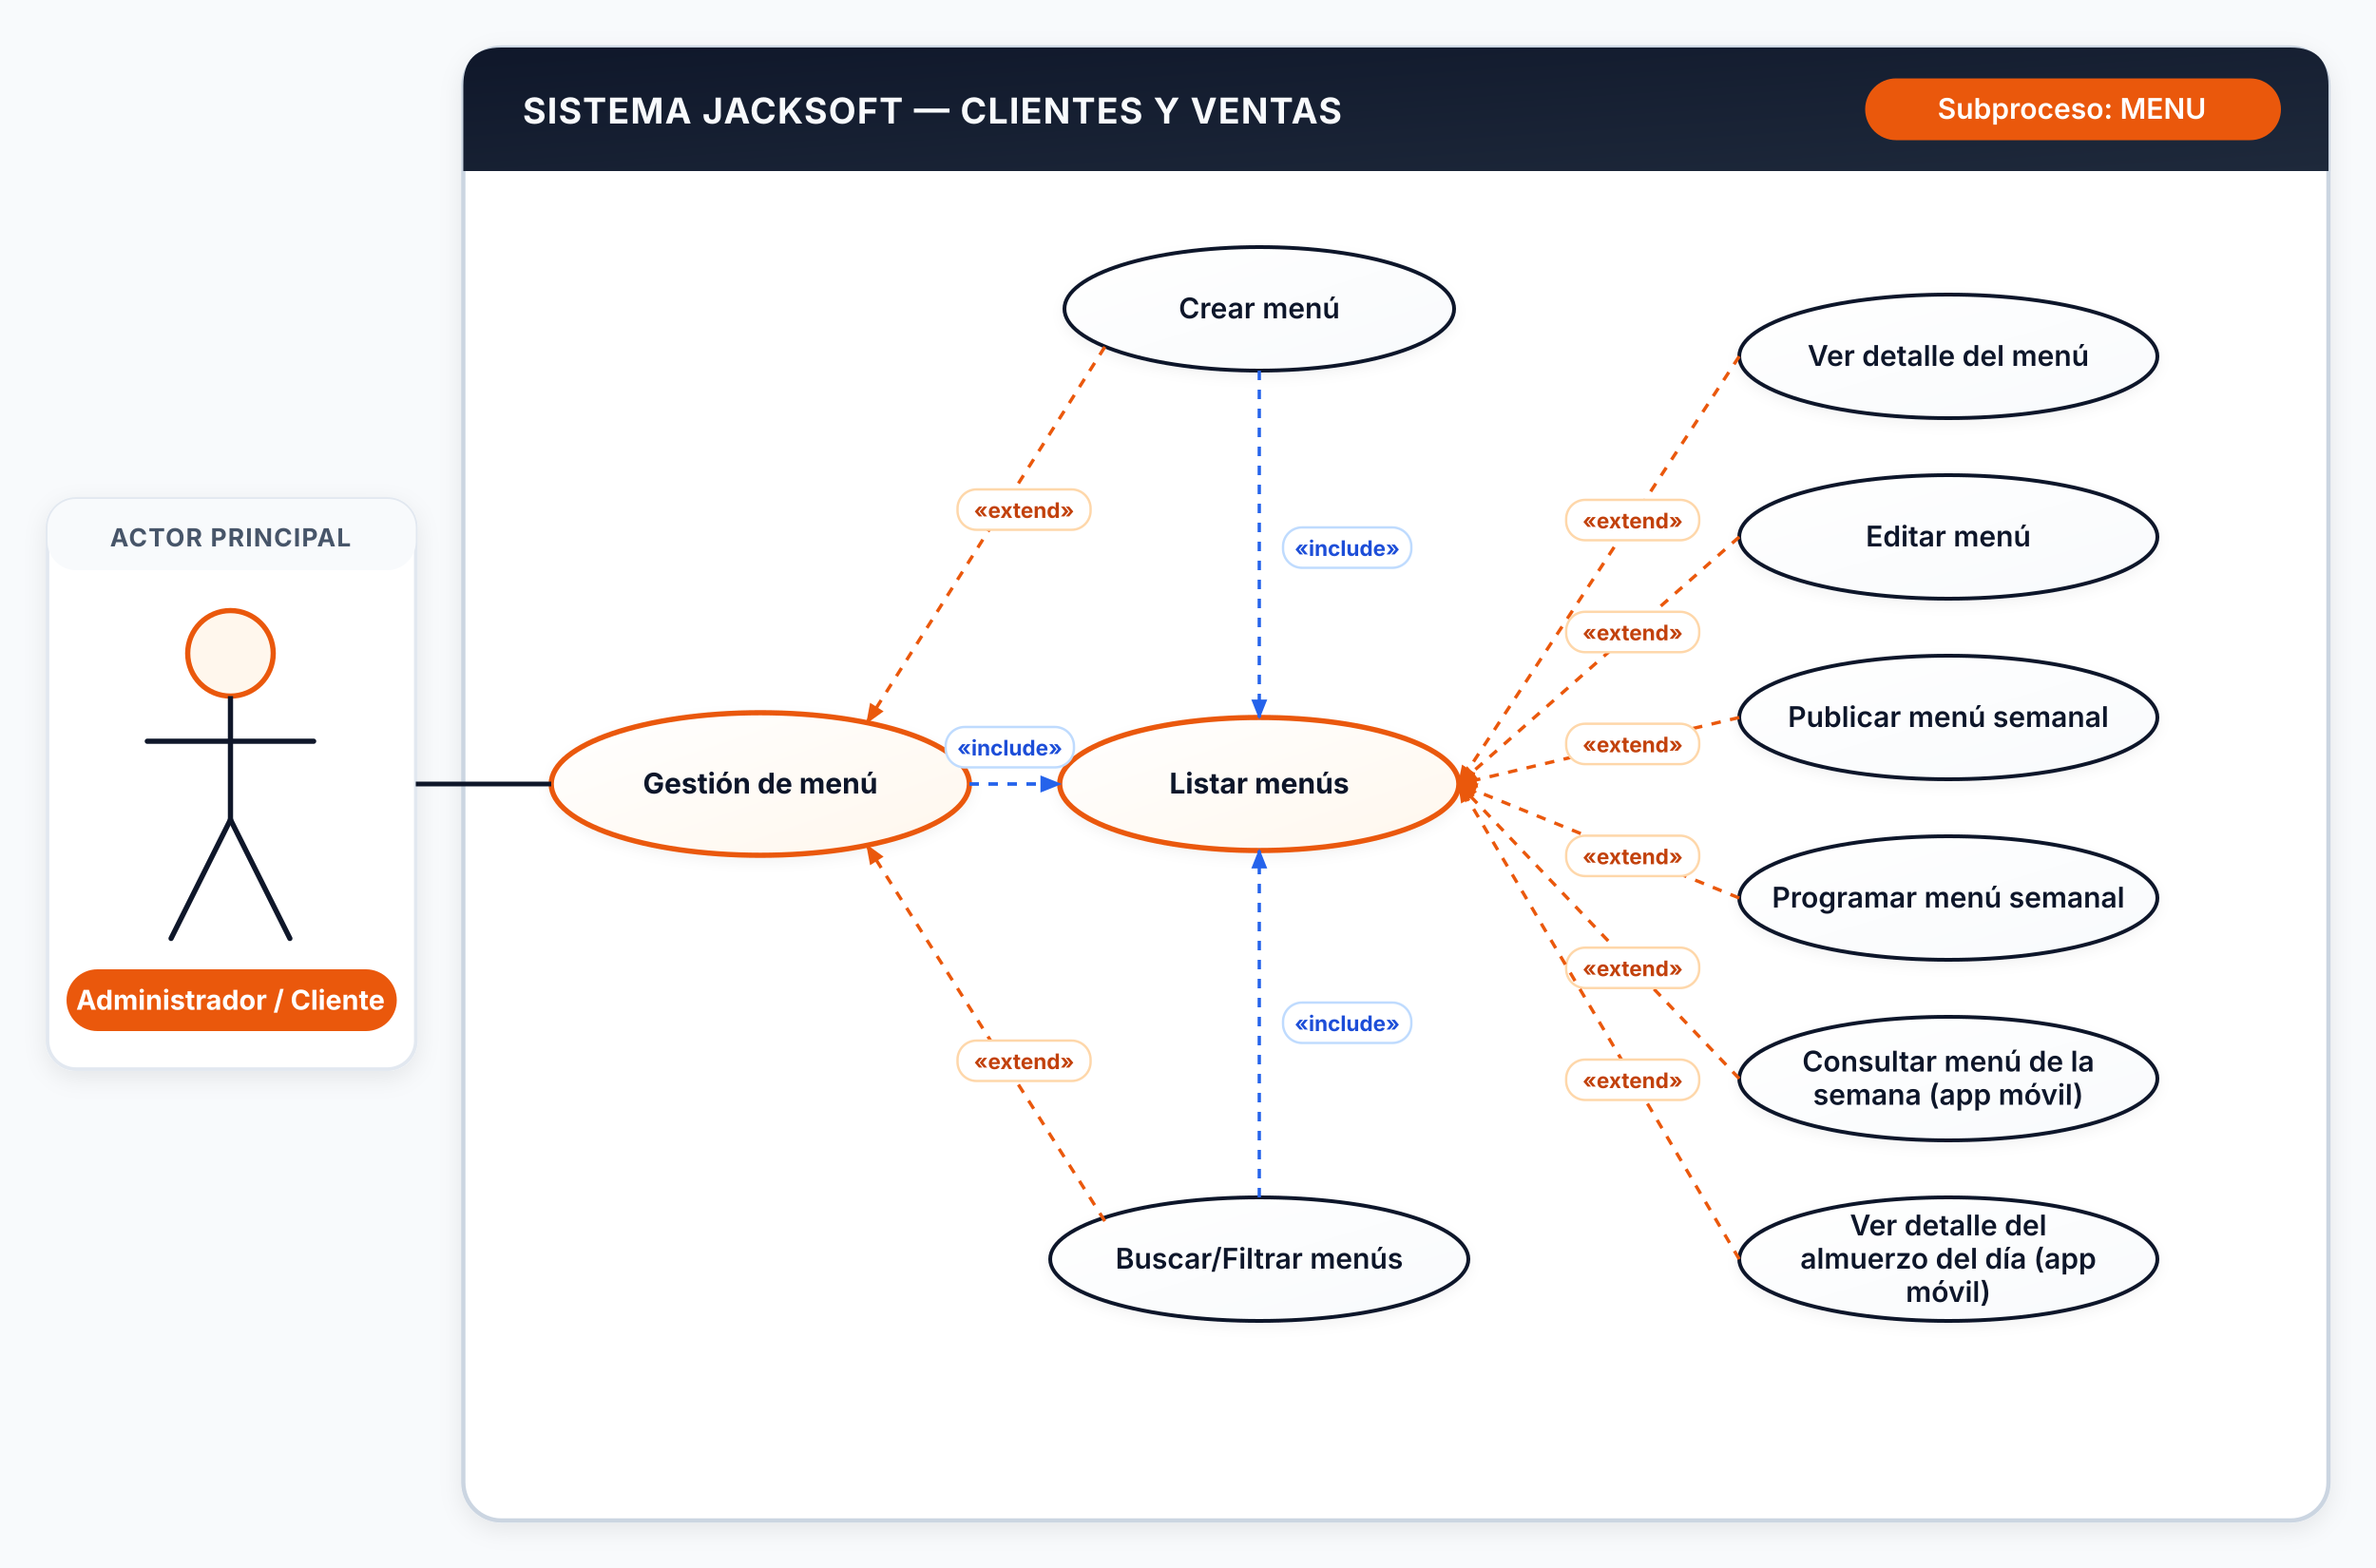
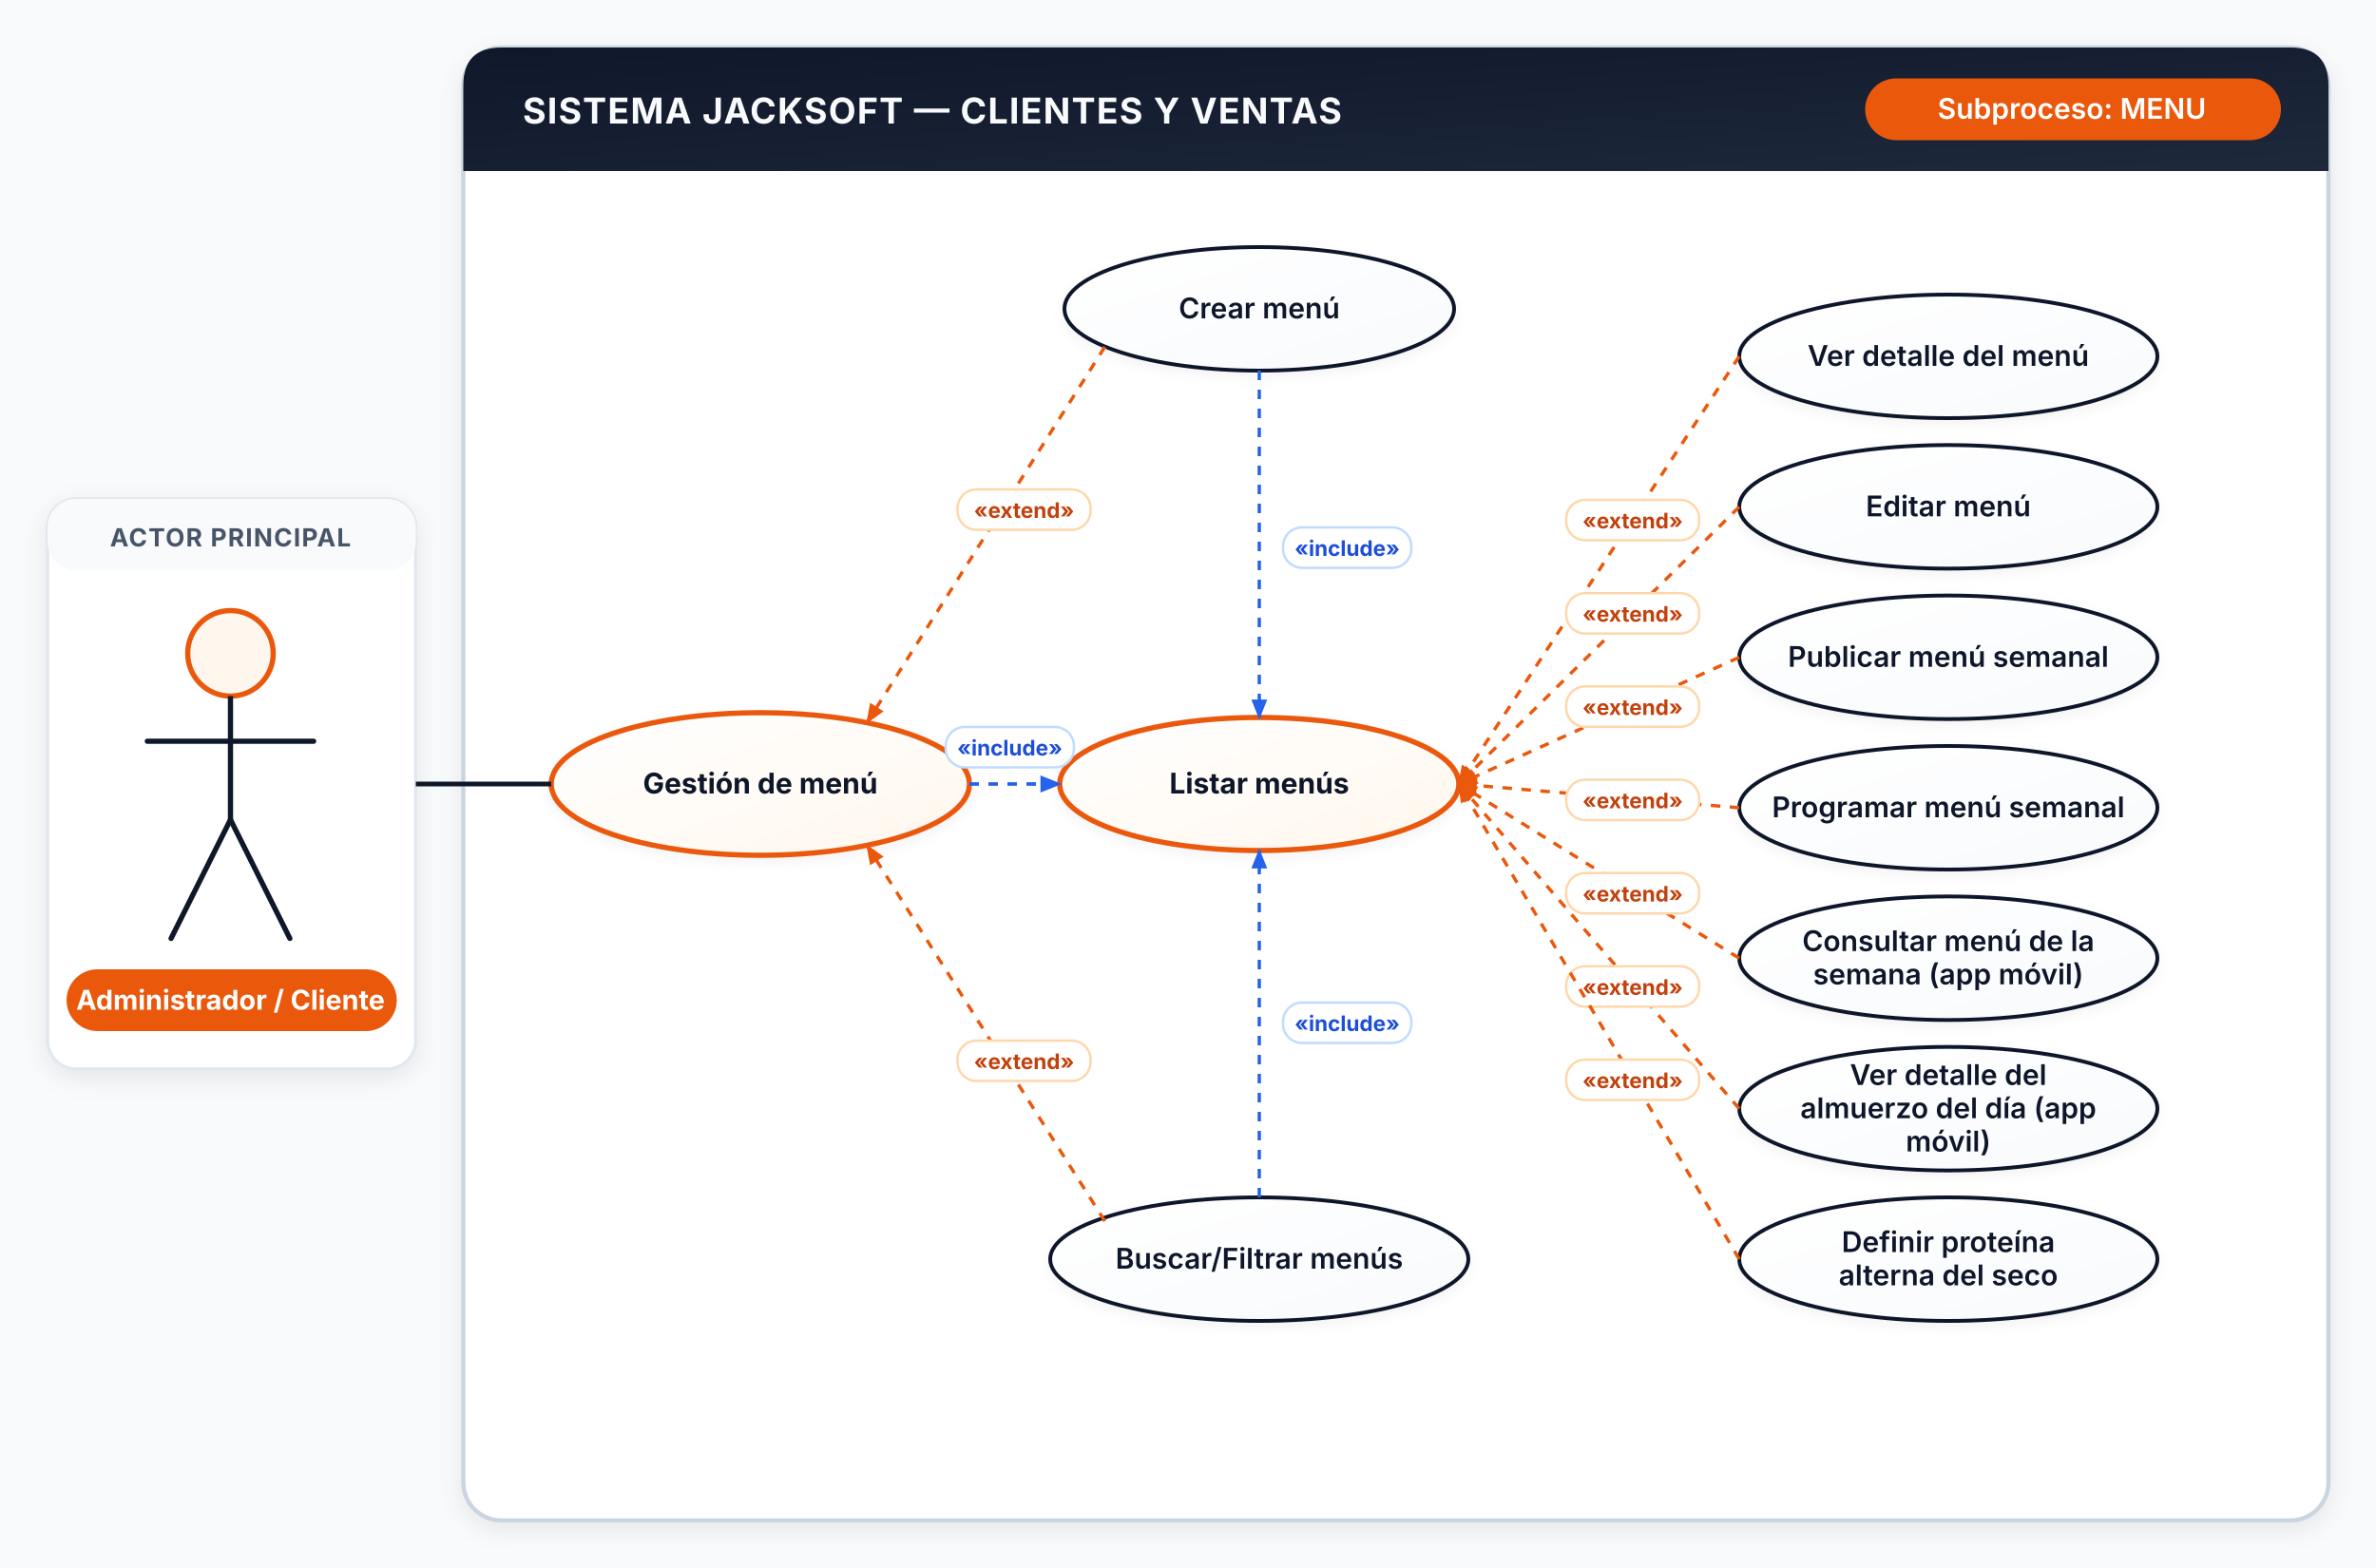
<svg xmlns="http://www.w3.org/2000/svg" width="1000" height="660" viewBox="0 0 1000 660">
  <defs>
    <linearGradient id="headerGrad" x1="0%" y1="0%" x2="100%" y2="100%">
      <stop offset="0%" stop-color="#0f172a" />
      <stop offset="100%" stop-color="#1e293b" />
    </linearGradient>
    <linearGradient id="hubUcGrad" x1="0%" y1="0%" x2="100%" y2="100%">
      <stop offset="0%" stop-color="#ffffff" />
      <stop offset="100%" stop-color="#fff7ed" />
    </linearGradient>
    <linearGradient id="ucGrad" x1="0%" y1="0%" x2="100%" y2="100%">
      <stop offset="0%" stop-color="#ffffff" />
      <stop offset="100%" stop-color="#f8fafc" />
    </linearGradient>
    <marker id="extendArrow" viewBox="0 0 10 10" refX="9" refY="5" markerWidth="6" markerHeight="6" orient="auto-start-reverse">
      <path d="M 0 1 L 10 5 L 0 9 z" fill="#ea580c" />
    </marker>
    <marker id="includeArrow" viewBox="0 0 10 10" refX="9" refY="5" markerWidth="6" markerHeight="6" orient="auto-start-reverse">
      <path d="M 0 1 L 10 5 L 0 9 z" fill="#2563eb" />
    </marker>
    <filter id="cardShadow" x="-10%" y="-10%" width="120%" height="125%" filterUnits="userSpaceOnUse">
      <feDropShadow dx="0" dy="3" stdDeviation="5" flood-color="#0f172a" flood-opacity="0.08" />
    </filter>
    <filter id="pillShadow" x="-10%" y="-10%" width="120%" height="130%" filterUnits="userSpaceOnUse">
      <feDropShadow dx="0" dy="2" stdDeviation="2.5" flood-color="#000000" flood-opacity="0.05" />
    </filter>
  </defs>
  <rect width="100%" height="100%" fill="#f8fafc" />
  <rect x="195" y="20" width="785" height="620" rx="16" fill="#ffffff" stroke="#cbd5e1" stroke-width="1.8" filter="url(#cardShadow)" />
  <path d="M 195 36 Q 195 20 211 20 L 964 20 Q 980 20 980 36 L 980 72 L 195 72 Z" fill="url(#headerGrad)" />
  <text x="220" y="52" font-family="'Inter', -apple-system, sans-serif" font-size="15" font-weight="700" fill="#f8fafc" letter-spacing="0.5">
    SISTEMA JACKSOFT — CLIENTES Y VENTAS
  </text>
  <rect x="785" y="33" width="175" height="26" rx="13" fill="#ea580c" />
  <text x="872" y="50" font-family="'Inter', -apple-system, sans-serif" font-size="12" font-weight="600" fill="#ffffff" text-anchor="middle">
    Subproceso: MENU
  </text>
  <rect x="20" y="210.0" width="155" height="240" rx="12" fill="#ffffff" stroke="#e2e8f0" stroke-width="1.5" filter="url(#cardShadow)" />
  <rect x="20" y="210.0" width="155" height="30" rx="12" fill="#f8fafc" />
  <text x="97" y="230.0" font-family="'Inter', -apple-system, sans-serif" font-size="10.5" font-weight="700" fill="#475569" text-anchor="middle" letter-spacing="0.5">
    ACTOR PRINCIPAL
  </text>
  <circle cx="97" cy="275.0" r="18" fill="#fff7ed" stroke="#ea580c" stroke-width="2.2" />
  <line x1="97" y1="293.0" x2="97" y2="345.0" stroke="#0f172a" stroke-width="2.2" />
  <line x1="62" y1="312.0" x2="132" y2="312.0" stroke="#0f172a" stroke-width="2.2" stroke-linecap="round" />
  <line x1="97" y1="345.0" x2="72" y2="395.0" stroke="#0f172a" stroke-width="2.2" stroke-linecap="round" />
  <line x1="97" y1="345.0" x2="122" y2="395.0" stroke="#0f172a" stroke-width="2.2" stroke-linecap="round" />
  <rect x="28" y="408.0" width="139" height="26" rx="13" fill="#ea580c" />
  <text x="97" y="425.0" font-family="'Inter', -apple-system, sans-serif" font-size="11.5" font-weight="700" fill="#ffffff" text-anchor="middle">
    Administrador / Cliente
  </text>
  <g filter="url(#pillShadow)">
    <ellipse cx="320" cy="330.0" rx="88" ry="30" fill="url(#hubUcGrad)" stroke="#ea580c" stroke-width="2.2" />
    <text x="320" y="334.0" font-family="'Inter', sans-serif" font-size="12" font-weight="700" fill="#0f172a" text-anchor="middle">Gestión de menú</text>
  </g>
  <line x1="175" y1="330.0" x2="232" y2="330.0" stroke="#0f172a" stroke-width="2" />
  <g filter="url(#pillShadow)">
    <ellipse cx="530" cy="330.0" rx="84" ry="28" fill="url(#hubUcGrad)" stroke="#ea580c" stroke-width="2.2" />
    <text x="530" y="334.0" font-family="'Inter', sans-serif" font-size="12" font-weight="700" fill="#0f172a" text-anchor="middle">Listar menús</text>
  </g>
  <line x1="408" y1="330.0" x2="446" y2="330.0" stroke="#2563eb" stroke-width="1.5" stroke-dasharray="4,4" marker-end="url(#includeArrow)" />
  <rect x="398.0" y="306.0" width="54" height="17" rx="8" fill="#ffffff" stroke="#bfdbfe" stroke-width="1" />
  <text x="425.0" y="318.0" font-family="'Inter', sans-serif" font-size="9" font-weight="700" fill="#1d4ed8" text-anchor="middle">«include»</text>
  <g filter="url(#pillShadow)">
    <ellipse cx="530" cy="130" rx="82" ry="26" fill="url(#ucGrad)" stroke="#0f172a" stroke-width="1.6" />
    <text x="530" y="134.0" font-family="'Inter', sans-serif" font-size="12" font-weight="600" fill="#0f172a" text-anchor="middle">Crear menú</text>
  </g>
  <line x1="465" y1="146" x2="365" y2="304.0" stroke="#ea580c" stroke-width="1.4" stroke-dasharray="4,4" marker-end="url(#extendArrow)" />
  <rect x="403.0" y="206.0" width="56" height="17" rx="8" fill="#ffffff" stroke="#fed7aa" stroke-width="1" />
  <text x="431.0" y="218.0" font-family="'Inter', sans-serif" font-size="9" font-weight="700" fill="#c2410c" text-anchor="middle">«extend»</text>
  <line x1="530" y1="156" x2="530" y2="302.0" stroke="#2563eb" stroke-width="1.4" stroke-dasharray="4,4" marker-end="url(#includeArrow)" />
  <rect x="540" y="222.0" width="54" height="17" rx="8" fill="#ffffff" stroke="#bfdbfe" stroke-width="1" />
  <text x="567" y="234.0" font-family="'Inter', sans-serif" font-size="9" font-weight="700" fill="#1d4ed8" text-anchor="middle">«include»</text>
  <g filter="url(#pillShadow)">
    <ellipse cx="530" cy="530" rx="88" ry="26" fill="url(#ucGrad)" stroke="#0f172a" stroke-width="1.6" />
    <text x="530" y="534.0" font-family="'Inter', sans-serif" font-size="12" font-weight="600" fill="#0f172a" text-anchor="middle">Buscar/Filtrar menús</text>
  </g>
  <line x1="465" y1="514" x2="365" y2="356.0" stroke="#ea580c" stroke-width="1.4" stroke-dasharray="4,4" marker-end="url(#extendArrow)" />
  <rect x="403.0" y="438.0" width="56" height="17" rx="8" fill="#ffffff" stroke="#fed7aa" stroke-width="1" />
  <text x="431.0" y="450.0" font-family="'Inter', sans-serif" font-size="9" font-weight="700" fill="#c2410c" text-anchor="middle">«extend»</text>
  <line x1="530" y1="504" x2="530" y2="358.0" stroke="#2563eb" stroke-width="1.4" stroke-dasharray="4,4" marker-end="url(#includeArrow)" />
  <rect x="540" y="422.0" width="54" height="17" rx="8" fill="#ffffff" stroke="#bfdbfe" stroke-width="1" />
  <text x="567" y="434.0" font-family="'Inter', sans-serif" font-size="9" font-weight="700" fill="#1d4ed8" text-anchor="middle">«include»</text>
  <g filter="url(#pillShadow)">
    <ellipse cx="820" cy="150.0" rx="88" ry="26" fill="url(#ucGrad)" stroke="#0f172a" stroke-width="1.6" />
    <text x="820" y="154.0" font-family="'Inter', sans-serif" font-size="12" font-weight="600" fill="#0f172a" text-anchor="middle">Ver detalle del menú</text>
  </g>
  <line x1="732" y1="150.0" x2="614" y2="330.0" stroke="#ea580c" stroke-width="1.4" stroke-dasharray="4,4" marker-end="url(#extendArrow)" />
  <rect x="659.16" y="210.4" width="56" height="17" rx="8" fill="#ffffff" stroke="#fed7aa" stroke-width="1" />
  <text x="687.16" y="222.4" font-family="'Inter', sans-serif" font-size="9" font-weight="700" fill="#c2410c" text-anchor="middle">«extend»</text>
  <g filter="url(#pillShadow)">
-     <ellipse cx="820" cy="226.0" rx="88" ry="26" fill="url(#ucGrad)" stroke="#0f172a" stroke-width="1.6" />
-     <text x="820" y="230.0" font-family="'Inter', sans-serif" font-size="12" font-weight="600" fill="#0f172a" text-anchor="middle">Editar menú</text>
+     <ellipse cx="820" cy="213.333" rx="88" ry="26" fill="url(#ucGrad)" stroke="#0f172a" stroke-width="1.6" />
+     <text x="820" y="217.333" font-family="'Inter', sans-serif" font-size="12" font-weight="600" fill="#0f172a" text-anchor="middle">Editar menú</text>
  </g>
-   <line x1="732" y1="226.0" x2="614" y2="330.0" stroke="#ea580c" stroke-width="1.4" stroke-dasharray="4,4" marker-end="url(#extendArrow)" />
-   <rect x="659.16" y="257.52" width="56" height="17" rx="8" fill="#ffffff" stroke="#fed7aa" stroke-width="1" />
-   <text x="687.16" y="269.52" font-family="'Inter', sans-serif" font-size="9" font-weight="700" fill="#c2410c" text-anchor="middle">«extend»</text>
+   <line x1="732" y1="213.333" x2="614" y2="330.0" stroke="#ea580c" stroke-width="1.4" stroke-dasharray="4,4" marker-end="url(#extendArrow)" />
+   <rect x="659.16" y="249.667" width="56" height="17" rx="8" fill="#ffffff" stroke="#fed7aa" stroke-width="1" />
+   <text x="687.16" y="261.667" font-family="'Inter', sans-serif" font-size="9" font-weight="700" fill="#c2410c" text-anchor="middle">«extend»</text>
  <g filter="url(#pillShadow)">
-     <ellipse cx="820" cy="302.0" rx="88" ry="26" fill="url(#ucGrad)" stroke="#0f172a" stroke-width="1.6" />
-     <text x="820" y="306.0" font-family="'Inter', sans-serif" font-size="12" font-weight="600" fill="#0f172a" text-anchor="middle">Publicar menú semanal</text>
+     <ellipse cx="820" cy="276.667" rx="88" ry="26" fill="url(#ucGrad)" stroke="#0f172a" stroke-width="1.6" />
+     <text x="820" y="280.667" font-family="'Inter', sans-serif" font-size="12" font-weight="600" fill="#0f172a" text-anchor="middle">Publicar menú semanal</text>
  </g>
-   <line x1="732" y1="302.0" x2="614" y2="330.0" stroke="#ea580c" stroke-width="1.4" stroke-dasharray="4,4" marker-end="url(#extendArrow)" />
-   <rect x="659.16" y="304.64" width="56" height="17" rx="8" fill="#ffffff" stroke="#fed7aa" stroke-width="1" />
-   <text x="687.16" y="316.64" font-family="'Inter', sans-serif" font-size="9" font-weight="700" fill="#c2410c" text-anchor="middle">«extend»</text>
+   <line x1="732" y1="276.667" x2="614" y2="330.0" stroke="#ea580c" stroke-width="1.4" stroke-dasharray="4,4" marker-end="url(#extendArrow)" />
+   <rect x="659.16" y="288.933" width="56" height="17" rx="8" fill="#ffffff" stroke="#fed7aa" stroke-width="1" />
+   <text x="687.16" y="300.933" font-family="'Inter', sans-serif" font-size="9" font-weight="700" fill="#c2410c" text-anchor="middle">«extend»</text>
  <g filter="url(#pillShadow)">
-     <ellipse cx="820" cy="378.0" rx="88" ry="26" fill="url(#ucGrad)" stroke="#0f172a" stroke-width="1.6" />
-     <text x="820" y="382.0" font-family="'Inter', sans-serif" font-size="12" font-weight="600" fill="#0f172a" text-anchor="middle">Programar menú semanal</text>
+     <ellipse cx="820" cy="340.0" rx="88" ry="26" fill="url(#ucGrad)" stroke="#0f172a" stroke-width="1.6" />
+     <text x="820" y="344.0" font-family="'Inter', sans-serif" font-size="12" font-weight="600" fill="#0f172a" text-anchor="middle">Programar menú semanal</text>
  </g>
-   <line x1="732" y1="378.0" x2="614" y2="330.0" stroke="#ea580c" stroke-width="1.4" stroke-dasharray="4,4" marker-end="url(#extendArrow)" />
-   <rect x="659.16" y="351.76" width="56" height="17" rx="8" fill="#ffffff" stroke="#fed7aa" stroke-width="1" />
-   <text x="687.16" y="363.76" font-family="'Inter', sans-serif" font-size="9" font-weight="700" fill="#c2410c" text-anchor="middle">«extend»</text>
+   <line x1="732" y1="340.0" x2="614" y2="330.0" stroke="#ea580c" stroke-width="1.4" stroke-dasharray="4,4" marker-end="url(#extendArrow)" />
+   <rect x="659.16" y="328.2" width="56" height="17" rx="8" fill="#ffffff" stroke="#fed7aa" stroke-width="1" />
+   <text x="687.16" y="340.2" font-family="'Inter', sans-serif" font-size="9" font-weight="700" fill="#c2410c" text-anchor="middle">«extend»</text>
  <g filter="url(#pillShadow)">
-     <ellipse cx="820" cy="454.0" rx="88" ry="26" fill="url(#ucGrad)" stroke="#0f172a" stroke-width="1.6" />
-     <text x="820" y="451.0" font-family="'Inter', sans-serif" font-size="12" font-weight="600" fill="#0f172a" text-anchor="middle">Consultar menú de la</text>
-     <text x="820" y="465.0" font-family="'Inter', sans-serif" font-size="12" font-weight="600" fill="#0f172a" text-anchor="middle">semana (app móvil)</text>
+     <ellipse cx="820" cy="403.333" rx="88" ry="26" fill="url(#ucGrad)" stroke="#0f172a" stroke-width="1.6" />
+     <text x="820" y="400.333" font-family="'Inter', sans-serif" font-size="12" font-weight="600" fill="#0f172a" text-anchor="middle">Consultar menú de la</text>
+     <text x="820" y="414.333" font-family="'Inter', sans-serif" font-size="12" font-weight="600" fill="#0f172a" text-anchor="middle">semana (app móvil)</text>
  </g>
-   <line x1="732" y1="454.0" x2="614" y2="330.0" stroke="#ea580c" stroke-width="1.4" stroke-dasharray="4,4" marker-end="url(#extendArrow)" />
-   <rect x="659.16" y="398.88" width="56" height="17" rx="8" fill="#ffffff" stroke="#fed7aa" stroke-width="1" />
-   <text x="687.16" y="410.88" font-family="'Inter', sans-serif" font-size="9" font-weight="700" fill="#c2410c" text-anchor="middle">«extend»</text>
+   <line x1="732" y1="403.333" x2="614" y2="330.0" stroke="#ea580c" stroke-width="1.4" stroke-dasharray="4,4" marker-end="url(#extendArrow)" />
+   <rect x="659.16" y="367.467" width="56" height="17" rx="8" fill="#ffffff" stroke="#fed7aa" stroke-width="1" />
+   <text x="687.16" y="379.467" font-family="'Inter', sans-serif" font-size="9" font-weight="700" fill="#c2410c" text-anchor="middle">«extend»</text>
+   <g filter="url(#pillShadow)">
+     <ellipse cx="820" cy="466.667" rx="88" ry="26" fill="url(#ucGrad)" stroke="#0f172a" stroke-width="1.6" />
+     <text x="820" y="456.667" font-family="'Inter', sans-serif" font-size="12" font-weight="600" fill="#0f172a" text-anchor="middle">Ver detalle del</text>
+     <text x="820" y="470.667" font-family="'Inter', sans-serif" font-size="12" font-weight="600" fill="#0f172a" text-anchor="middle">almuerzo del día (app</text>
+     <text x="820" y="484.667" font-family="'Inter', sans-serif" font-size="12" font-weight="600" fill="#0f172a" text-anchor="middle">móvil)</text>
+   </g>
+   <line x1="732" y1="466.667" x2="614" y2="330.0" stroke="#ea580c" stroke-width="1.4" stroke-dasharray="4,4" marker-end="url(#extendArrow)" />
+   <rect x="659.16" y="406.733" width="56" height="17" rx="8" fill="#ffffff" stroke="#fed7aa" stroke-width="1" />
+   <text x="687.16" y="418.733" font-family="'Inter', sans-serif" font-size="9" font-weight="700" fill="#c2410c" text-anchor="middle">«extend»</text>
  <g filter="url(#pillShadow)">
    <ellipse cx="820" cy="530.0" rx="88" ry="26" fill="url(#ucGrad)" stroke="#0f172a" stroke-width="1.6" />
-     <text x="820" y="520.0" font-family="'Inter', sans-serif" font-size="12" font-weight="600" fill="#0f172a" text-anchor="middle">Ver detalle del</text>
-     <text x="820" y="534.0" font-family="'Inter', sans-serif" font-size="12" font-weight="600" fill="#0f172a" text-anchor="middle">almuerzo del día (app</text>
-     <text x="820" y="548.0" font-family="'Inter', sans-serif" font-size="12" font-weight="600" fill="#0f172a" text-anchor="middle">móvil)</text>
+     <text x="820" y="527.0" font-family="'Inter', sans-serif" font-size="12" font-weight="600" fill="#0f172a" text-anchor="middle">Definir proteína</text>
+     <text x="820" y="541.0" font-family="'Inter', sans-serif" font-size="12" font-weight="600" fill="#0f172a" text-anchor="middle">alterna del seco</text>
  </g>
  <line x1="732" y1="530.0" x2="614" y2="330.0" stroke="#ea580c" stroke-width="1.4" stroke-dasharray="4,4" marker-end="url(#extendArrow)" />
  <rect x="659.16" y="446.0" width="56" height="17" rx="8" fill="#ffffff" stroke="#fed7aa" stroke-width="1" />
  <text x="687.16" y="458.0" font-family="'Inter', sans-serif" font-size="9" font-weight="700" fill="#c2410c" text-anchor="middle">«extend»</text>
</svg>
